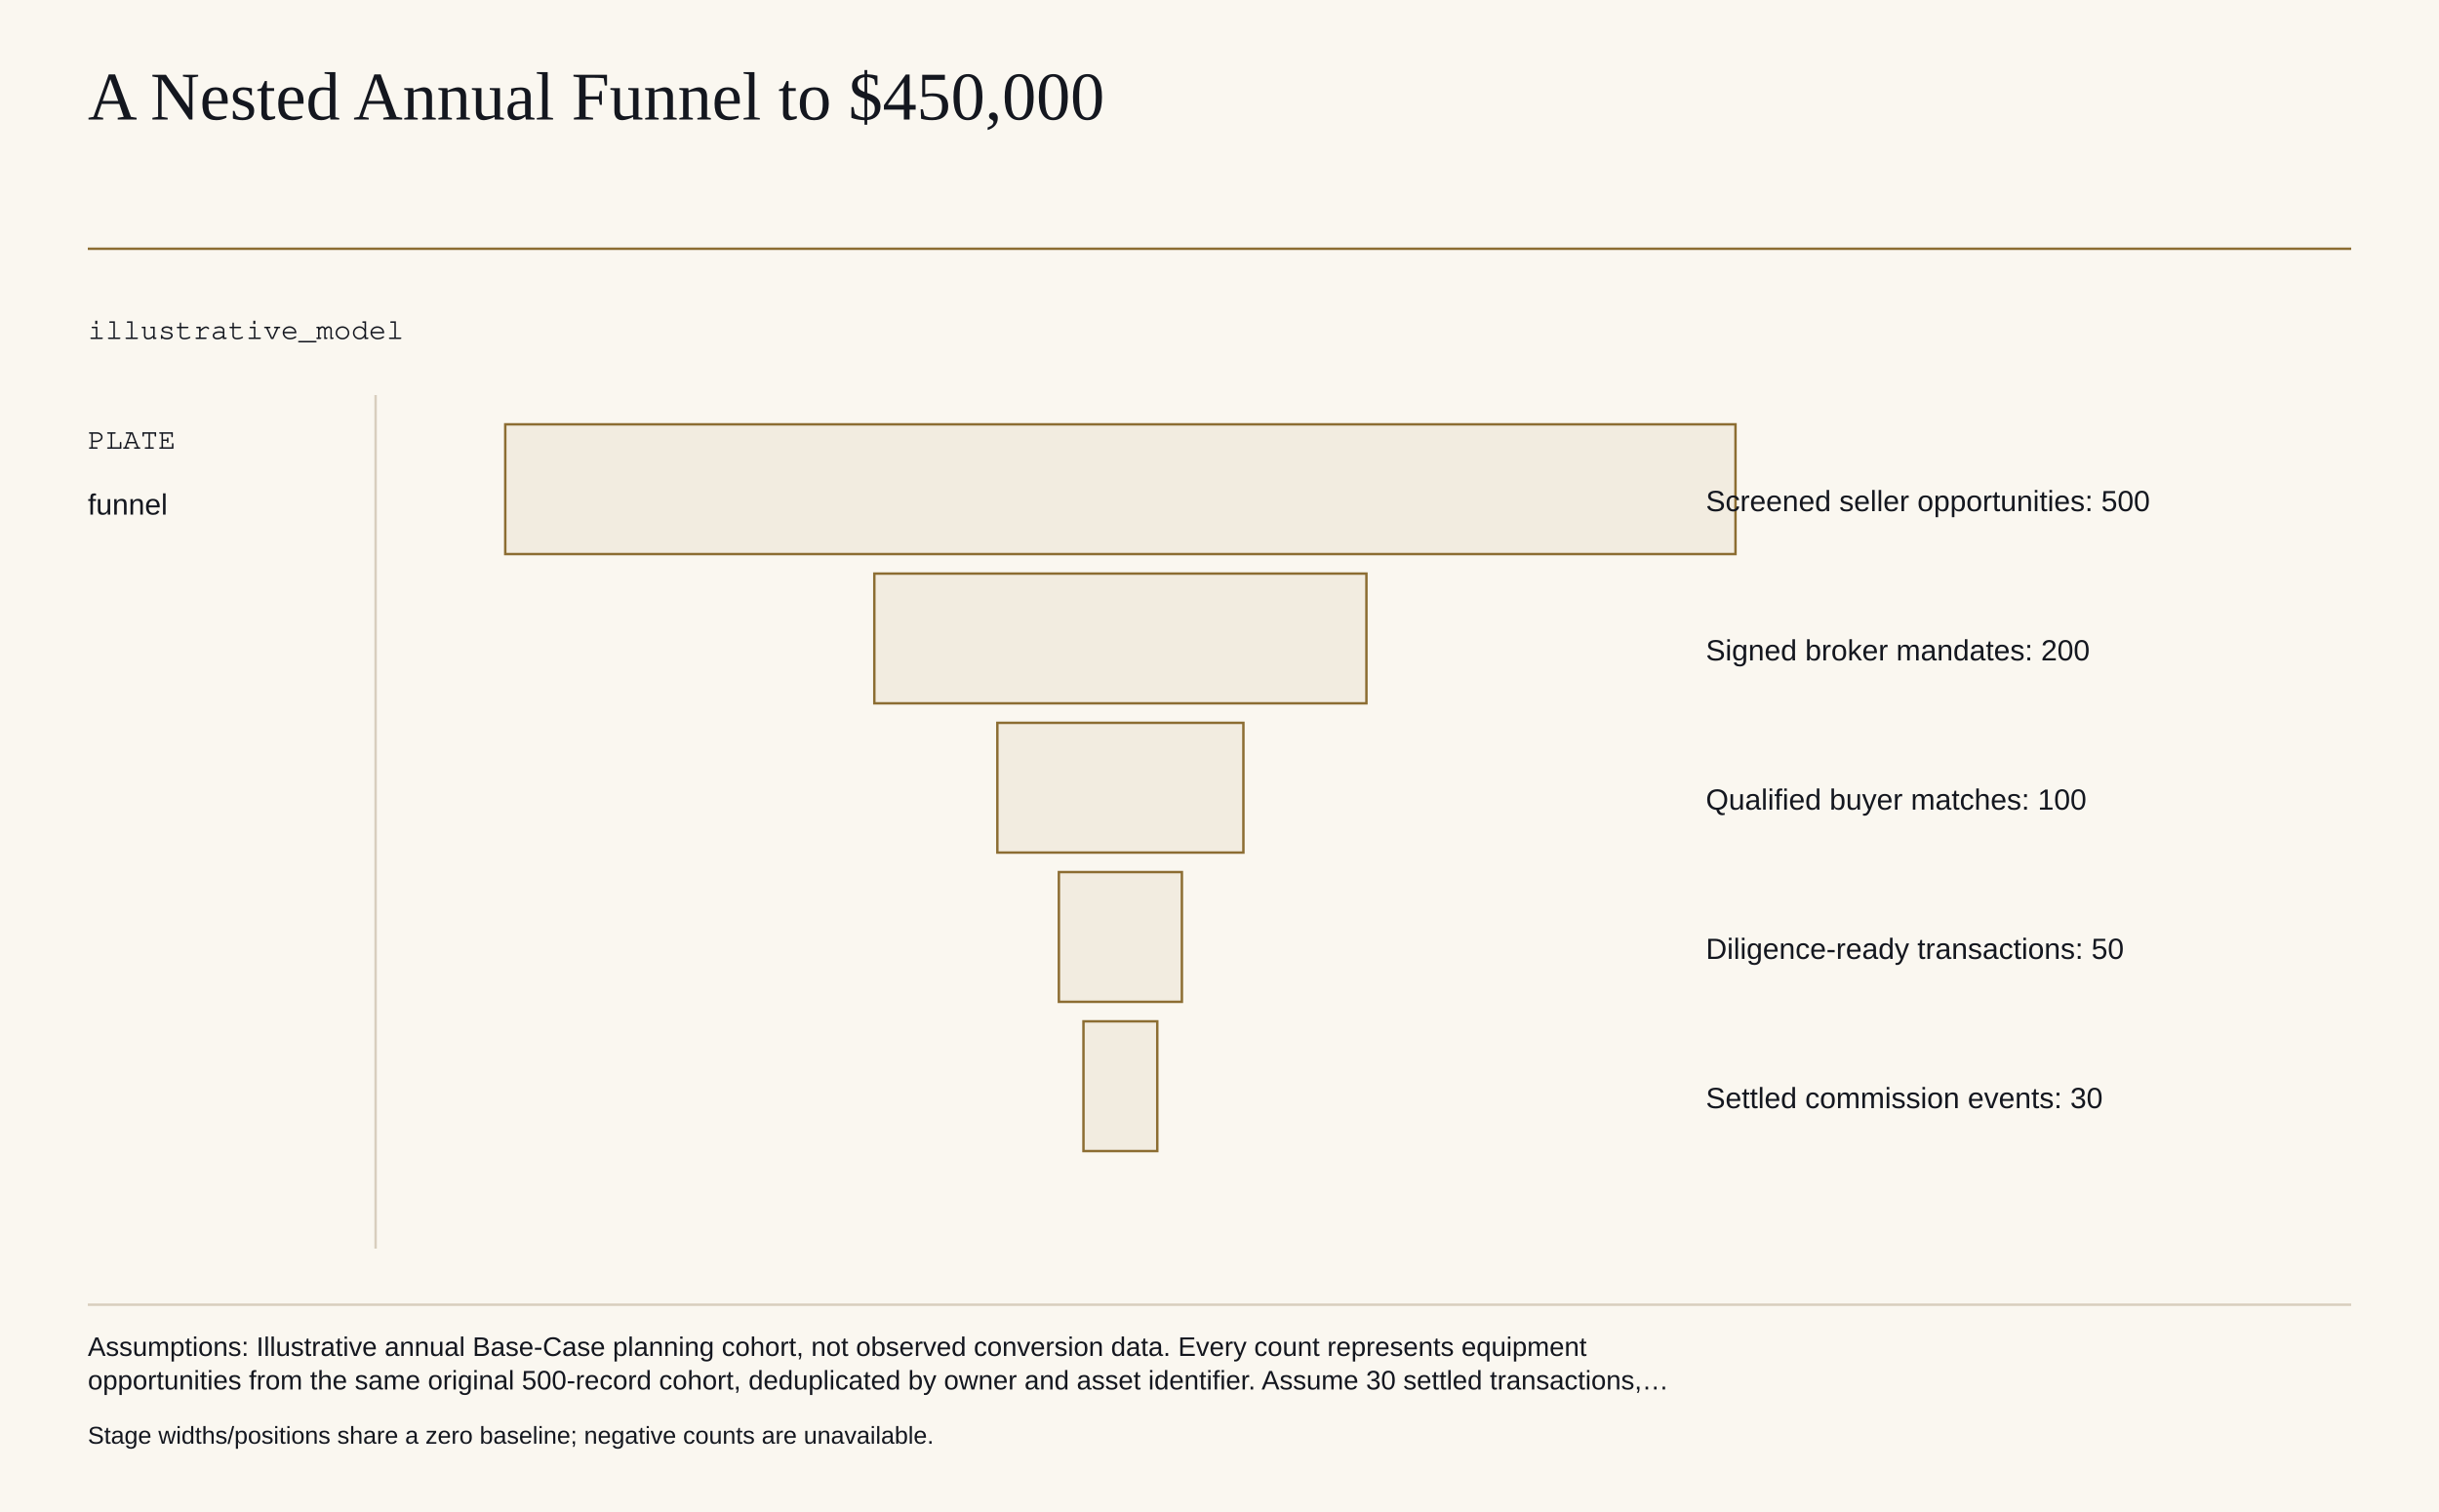
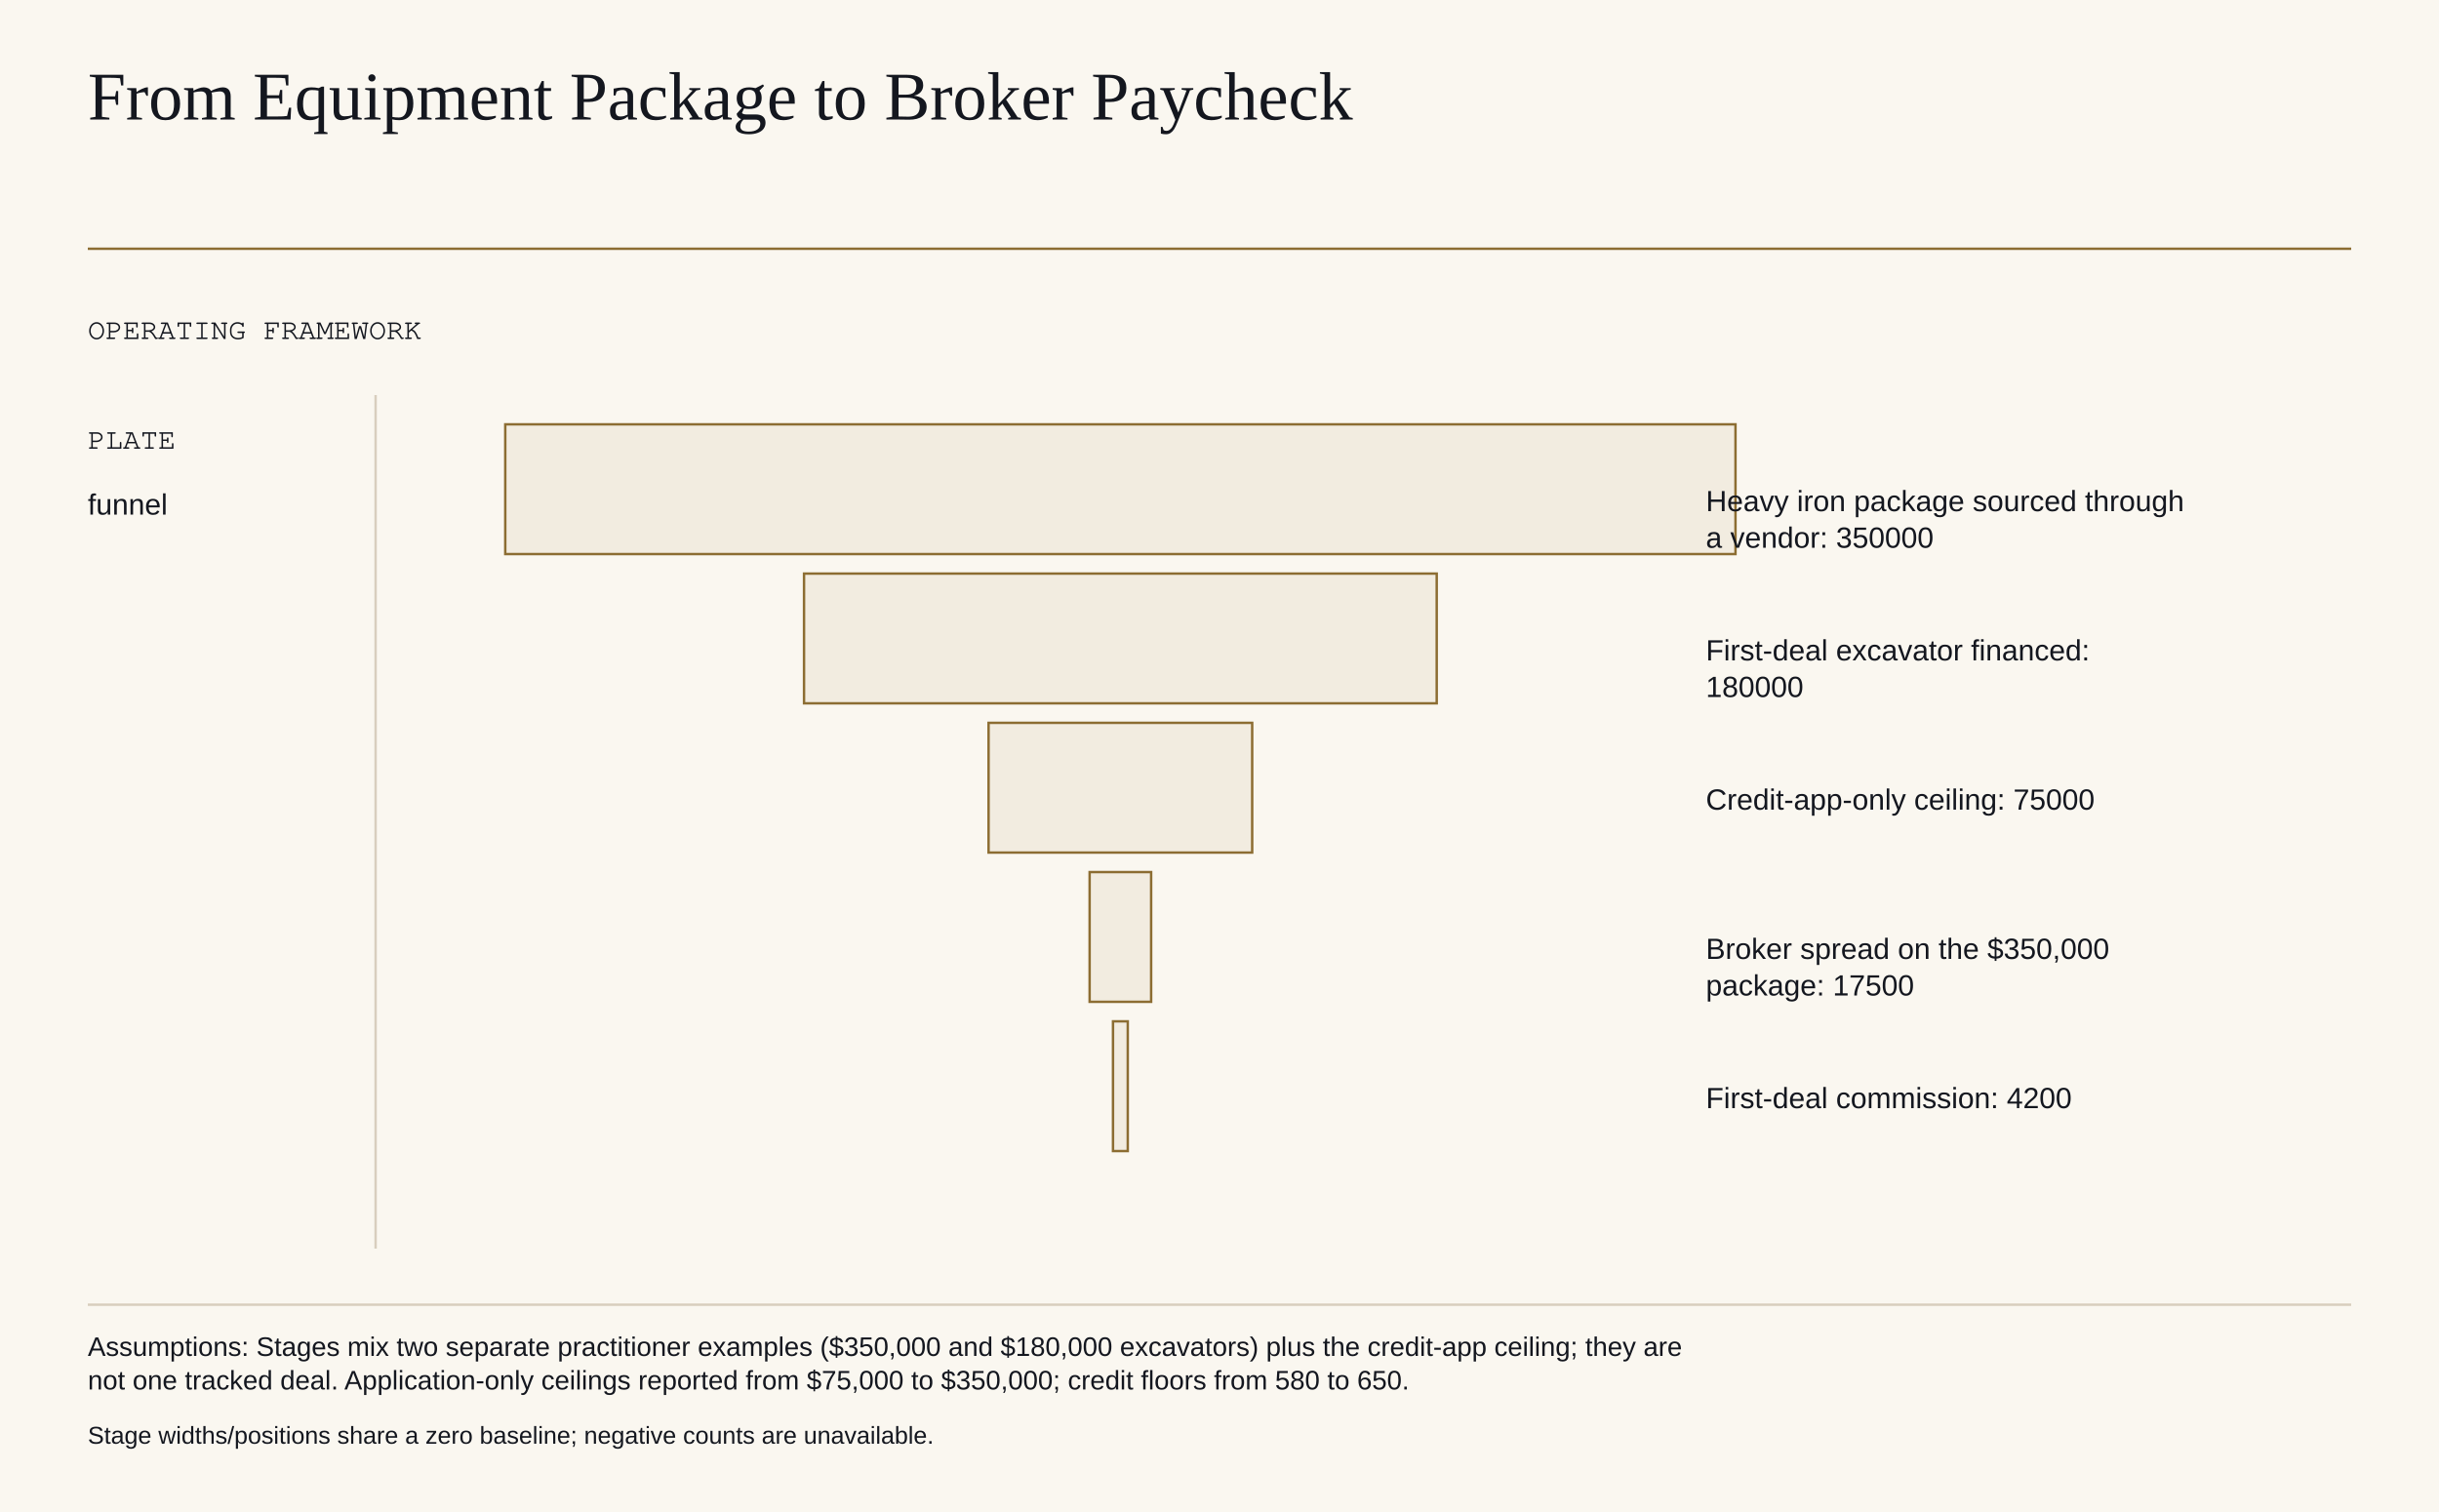
<svg xmlns="http://www.w3.org/2000/svg" viewBox="0 0 1000 620" role="img">
  <rect x="0" y="0" width="1000" height="620" fill="#FAF7F0" stroke="none" stroke-width="1" />
  <text x="36" y="49" font-family="Georgia, 'Times New Roman', serif" font-size="28" fill="#14171F" text-anchor="start" style="font-variant-numeric:tabular-nums">
-     <tspan x="36" dy="0">A Nested Annual Funnel to $450,000</tspan>
+     <tspan x="36" dy="0">From Equipment Package to Broker Paycheck</tspan>
  </text>
  <line x1="36" y1="102" x2="964" y2="102" stroke="#8C6D32" stroke-width="1" />
  <text x="36" y="139" font-family="Courier, monospace" font-size="12" fill="#14171F" text-anchor="start" style="font-variant-numeric:tabular-nums">
-     <tspan x="36" dy="0">illustrative_model</tspan>
+     <tspan x="36" dy="0">OPERATING FRAMEWORK</tspan>
  </text>
  <line x1="154" y1="162" x2="154" y2="512" stroke="#D8CEBE" stroke-width="1" />
  <text x="36" y="184" font-family="Courier, monospace" font-size="12" fill="#14171F" text-anchor="start" style="font-variant-numeric:tabular-nums">
    <tspan x="36" dy="0">PLATE</tspan>
  </text>
  <text x="36" y="211" font-family="Arial, Helvetica, sans-serif" font-size="12" fill="#14171F" text-anchor="start" style="font-variant-numeric:tabular-nums">
    <tspan x="36" dy="0">funnel</tspan>
  </text>
  <rect x="207.16" y="174.0" width="504.4" height="53.2" fill="#F2ECE0" stroke="#8C6D32" stroke-width="1" />
  <text x="699.4" y="209.6" font-family="Arial, Helvetica, sans-serif" font-size="12" fill="#14171F" text-anchor="start" style="font-variant-numeric:tabular-nums">
-     <tspan x="699.4" dy="0">Screened seller opportunities: 500</tspan>
+     <tspan x="699.4" dy="0">Heavy iron package sourced through</tspan>
+     <tspan x="699.4" dy="15.0">a vendor: 350000</tspan>
  </text>
-   <rect x="358.48" y="235.2" width="201.76" height="53.2" fill="#F2ECE0" stroke="#8C6D32" stroke-width="1" />
+   <rect x="329.657" y="235.2" width="259.406" height="53.2" fill="#F2ECE0" stroke="#8C6D32" stroke-width="1" />
  <text x="699.4" y="270.8" font-family="Arial, Helvetica, sans-serif" font-size="12" fill="#14171F" text-anchor="start" style="font-variant-numeric:tabular-nums">
-     <tspan x="699.4" dy="0">Signed broker mandates: 200</tspan>
+     <tspan x="699.4" dy="0">First-deal excavator financed:</tspan>
+     <tspan x="699.4" dy="15.0">180000</tspan>
  </text>
-   <rect x="408.92" y="296.4" width="100.88" height="53.2" fill="#F2ECE0" stroke="#8C6D32" stroke-width="1" />
+   <rect x="405.317" y="296.4" width="108.086" height="53.2" fill="#F2ECE0" stroke="#8C6D32" stroke-width="1" />
  <text x="699.4" y="332.0" font-family="Arial, Helvetica, sans-serif" font-size="12" fill="#14171F" text-anchor="start" style="font-variant-numeric:tabular-nums">
-     <tspan x="699.4" dy="0">Qualified buyer matches: 100</tspan>
+     <tspan x="699.4" dy="0">Credit-app-only ceiling: 75000</tspan>
  </text>
-   <rect x="434.14" y="357.6" width="50.44" height="53.2" fill="#F2ECE0" stroke="#8C6D32" stroke-width="1" />
+   <rect x="446.75" y="357.6" width="25.22" height="53.2" fill="#F2ECE0" stroke="#8C6D32" stroke-width="1" />
  <text x="699.4" y="393.2" font-family="Arial, Helvetica, sans-serif" font-size="12" fill="#14171F" text-anchor="start" style="font-variant-numeric:tabular-nums">
-     <tspan x="699.4" dy="0">Diligence-ready transactions: 50</tspan>
+     <tspan x="699.4" dy="0">Broker spread on the $350,000</tspan>
+     <tspan x="699.4" dy="15.0">package: 17500</tspan>
  </text>
-   <rect x="444.228" y="418.8" width="30.264" height="53.2" fill="#F2ECE0" stroke="#8C6D32" stroke-width="1" />
+   <rect x="456.334" y="418.8" width="6.053" height="53.2" fill="#F2ECE0" stroke="#8C6D32" stroke-width="1" />
  <text x="699.4" y="454.4" font-family="Arial, Helvetica, sans-serif" font-size="12" fill="#14171F" text-anchor="start" style="font-variant-numeric:tabular-nums">
-     <tspan x="699.4" dy="0">Settled commission events: 30</tspan>
+     <tspan x="699.4" dy="0">First-deal commission: 4200</tspan>
  </text>
  <line x1="36" y1="535" x2="964" y2="535" stroke="#D8CEBE" stroke-width="1" />
  <text x="36" y="556" font-family="Arial, Helvetica, sans-serif" font-size="11" fill="#14171F" text-anchor="start" style="font-variant-numeric:tabular-nums">
-     <tspan x="36" dy="0">Assumptions: Illustrative annual Base-Case planning cohort, not observed conversion data. Every count represents equipment</tspan>
-     <tspan x="36" dy="13.75">opportunities from the same original 500-record cohort, deduplicated by owner and asset identifier. Assume 30 settled transactions,…</tspan>
+     <tspan x="36" dy="0">Assumptions: Stages mix two separate practitioner examples ($350,000 and $180,000 excavators) plus the credit-app ceiling; they are</tspan>
+     <tspan x="36" dy="13.75">not one tracked deal. Application-only ceilings reported from $75,000 to $350,000; credit floors from 580 to 650.</tspan>
  </text>
  <text x="36" y="592" font-family="Arial, Helvetica, sans-serif" font-size="10" fill="#14171F" text-anchor="start" style="font-variant-numeric:tabular-nums">
    <tspan x="36" dy="0">Stage widths/positions share a zero baseline; negative counts are unavailable.</tspan>
  </text>
</svg>
